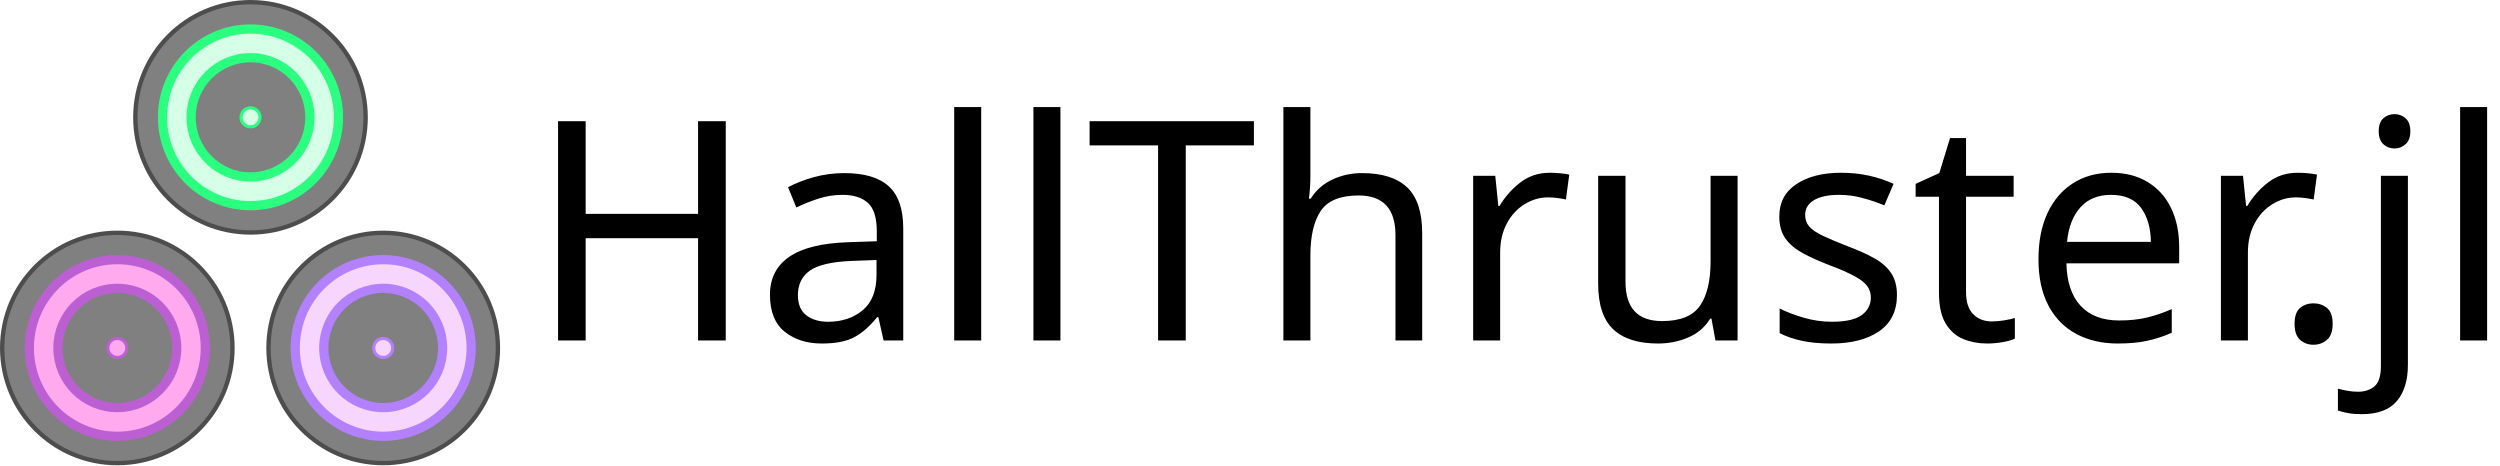
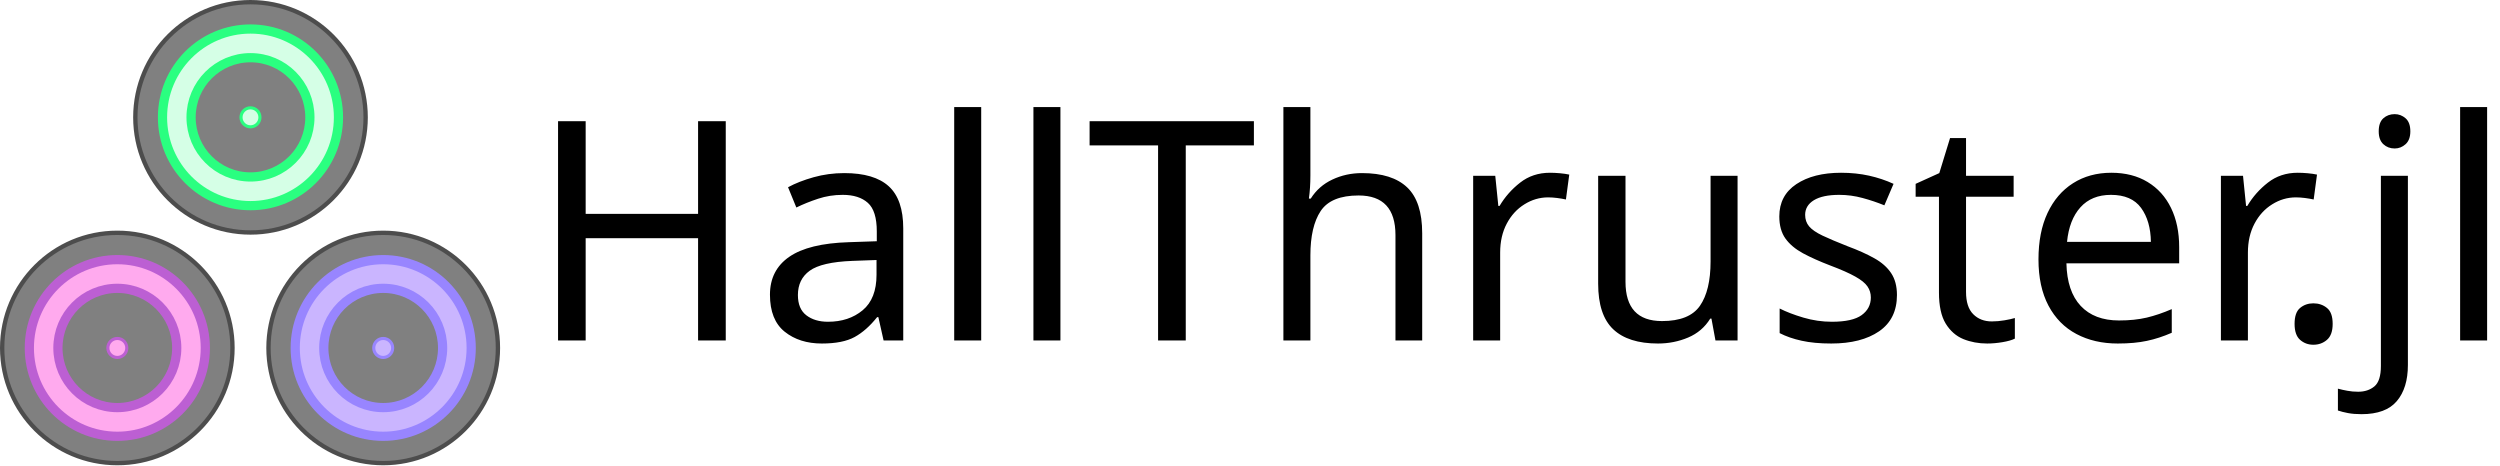
<svg xmlns="http://www.w3.org/2000/svg" width="574.406mm" height="106.907mm" viewBox="0 0 574.406 106.907" version="1.1" id="svg8">
  <defs id="defs2" />
  <g id="layer1" transform="translate(-1.330942,-13.77567)">
    <circle style="fill:#808080;fill-opacity:1;stroke:#4d4d4d;stroke-width:1;stroke-opacity:1;paint-order:markers fill stroke;stop-color:#000000" id="path861" cx="28.289" cy="93.724" r="26.458" />
    <ellipse style="fill:#808080;fill-opacity:1;stroke:#4d4d4d;stroke-width:0.998;stroke-opacity:1;paint-order:markers fill stroke;stop-color:#000000" id="circle863" cx="89.377" cy="93.724" rx="26.359" ry="26.458" />
    <circle style="fill:#808080;stroke:#4d4d4d;stroke-width:1;paint-order:markers fill stroke;stop-color:#000000" id="circle871" cx="58.883" cy="40.734" r="26.458" />
    <ellipse style="fill:#9558b2;fill-opacity:1;stroke:none;stroke-width:2.117;stroke-miterlimit:4;stroke-dasharray:none;paint-order:markers fill stroke;stop-color:#000000" id="ellipse873" cx="89.377" cy="93.724" rx="20.216" ry="20.292" />
    <ellipse style="fill:#666666;fill-opacity:1;stroke:none;stroke-width:2.117;stroke-miterlimit:4;stroke-dasharray:none;paint-order:markers fill stroke;stop-color:#000000" id="ellipse875" cx="89.377" cy="93.724" rx="13.65" ry="13.701" />
    <ellipse style="fill:#9558b2;fill-opacity:1;stroke:none;stroke-width:2.117;stroke-miterlimit:4;stroke-dasharray:none;paint-order:markers fill stroke;stop-color:#000000" id="ellipse877" cx="89.377" cy="93.724" rx="3.043" ry="3.055" />
-     <ellipse style="fill:#f6d5ff;fill-opacity:1;stroke:#b380ff;stroke-width:2.117;stroke-miterlimit:4;stroke-dasharray:none;stroke-opacity:1;paint-order:markers fill stroke;stop-color:#000000" id="ellipse879" cx="89.377" cy="93.724" rx="20.216" ry="20.292" />
-     <ellipse style="fill:#808080;fill-opacity:1;stroke:#b380ff;stroke-width:2.117;stroke-miterlimit:4;stroke-dasharray:none;stroke-opacity:1;paint-order:markers fill stroke;stop-color:#000000" id="ellipse881" cx="89.377" cy="93.724" rx="13.65" ry="13.701" />
+     <ellipse style="fill:#cab5ff;fill-opacity:1;stroke:#9885ff;stroke-width:2.117;stroke-miterlimit:4;stroke-dasharray:none;stroke-opacity:1;paint-order:markers fill stroke;stop-color:#000000" id="ellipse879" cx="89.377" cy="93.724" rx="20.216" ry="20.292" />
+     <ellipse style="fill:#808080;fill-opacity:1;stroke:#9885ff;stroke-width:2.117;stroke-miterlimit:4;stroke-dasharray:none;stroke-opacity:1;paint-order:markers fill stroke;stop-color:#000000" id="ellipse881" cx="89.377" cy="93.724" rx="13.65" ry="13.701" />
    <ellipse style="fill:#ffaaee;fill-opacity:1;stroke:#bc5fd3;stroke-width:2.117;stroke-miterlimit:4;stroke-dasharray:none;stroke-opacity:1;paint-order:markers fill stroke;stop-color:#000000" id="ellipse885" cx="28.289" cy="93.724" rx="20.216" ry="20.292" />
    <ellipse style="fill:#808080;fill-opacity:1;stroke:#bc5fd3;stroke-width:2.117;stroke-miterlimit:4;stroke-dasharray:none;stroke-opacity:1;paint-order:markers fill stroke;stop-color:#000000" id="ellipse887" cx="28.289" cy="93.724" rx="13.65" ry="13.701" />
    <ellipse style="fill:#d5ffe6;fill-opacity:1;stroke:#2aff80;stroke-width:2.117;stroke-miterlimit:4;stroke-dasharray:none;stroke-opacity:1;paint-order:markers fill stroke;stop-color:#000000" id="ellipse891" cx="58.883" cy="40.734" rx="20.216" ry="20.292" />
    <ellipse style="fill:#808080;fill-opacity:1;stroke:#2aff80;stroke-width:2.117;stroke-miterlimit:4;stroke-dasharray:none;stroke-opacity:1;paint-order:markers fill stroke;stop-color:#000000" id="ellipse893" cx="58.883" cy="40.734" rx="13.65" ry="13.701" />
    <ellipse style="fill:#d5ffe6;fill-opacity:1;stroke:#2aff80;stroke-width:0.715;stroke-miterlimit:4;stroke-dasharray:none;stroke-opacity:1;paint-order:markers fill stroke;stop-color:#000000" id="ellipse895" cx="58.883" cy="40.734" rx="2.176" ry="2.184" />
    <text xml:space="preserve" style="font-style:normal;font-variant:normal;font-weight:normal;font-stretch:normal;font-size:70.556px;line-height:1.25;font-family:'Open Sans';-inkscape-font-specification:'Open Sans';stroke-width:0.265" x="122.707" y="92" id="text881">
      <tspan id="tspan879" x="122.707" y="92" style="font-style:normal;font-variant:normal;font-weight:normal;font-stretch:normal;font-size:70.556px;font-family:'Trebuchet MS';-inkscape-font-specification:'Trebuchet MS';stroke-width:0.265">HallThruster.jl</tspan>
    </text>
-     <ellipse style="fill:#f6d5ff;fill-opacity:1;stroke:#b380ff;stroke-width:0.715;stroke-miterlimit:4;stroke-dasharray:none;stroke-opacity:1;paint-order:markers fill stroke;stop-color:#000000" id="ellipse895-5" cx="89.377" cy="93.724" rx="2.176" ry="2.184" />
+     <ellipse style="fill:#cab5ff;fill-opacity:1;stroke:#9885ff;stroke-width:0.715;stroke-miterlimit:4;stroke-dasharray:none;stroke-opacity:1;paint-order:markers fill stroke;stop-color:#000000" id="ellipse895-5" cx="89.377" cy="93.724" rx="2.176" ry="2.184" />
    <ellipse style="fill:#ffaaee;fill-opacity:1;stroke:#bc5fd3;stroke-width:0.715;stroke-miterlimit:4;stroke-dasharray:none;stroke-opacity:1;paint-order:markers fill stroke;stop-color:#000000" id="ellipse7449" cx="28.289" cy="93.724" rx="2.176" ry="2.184" />
  </g>
</svg>
